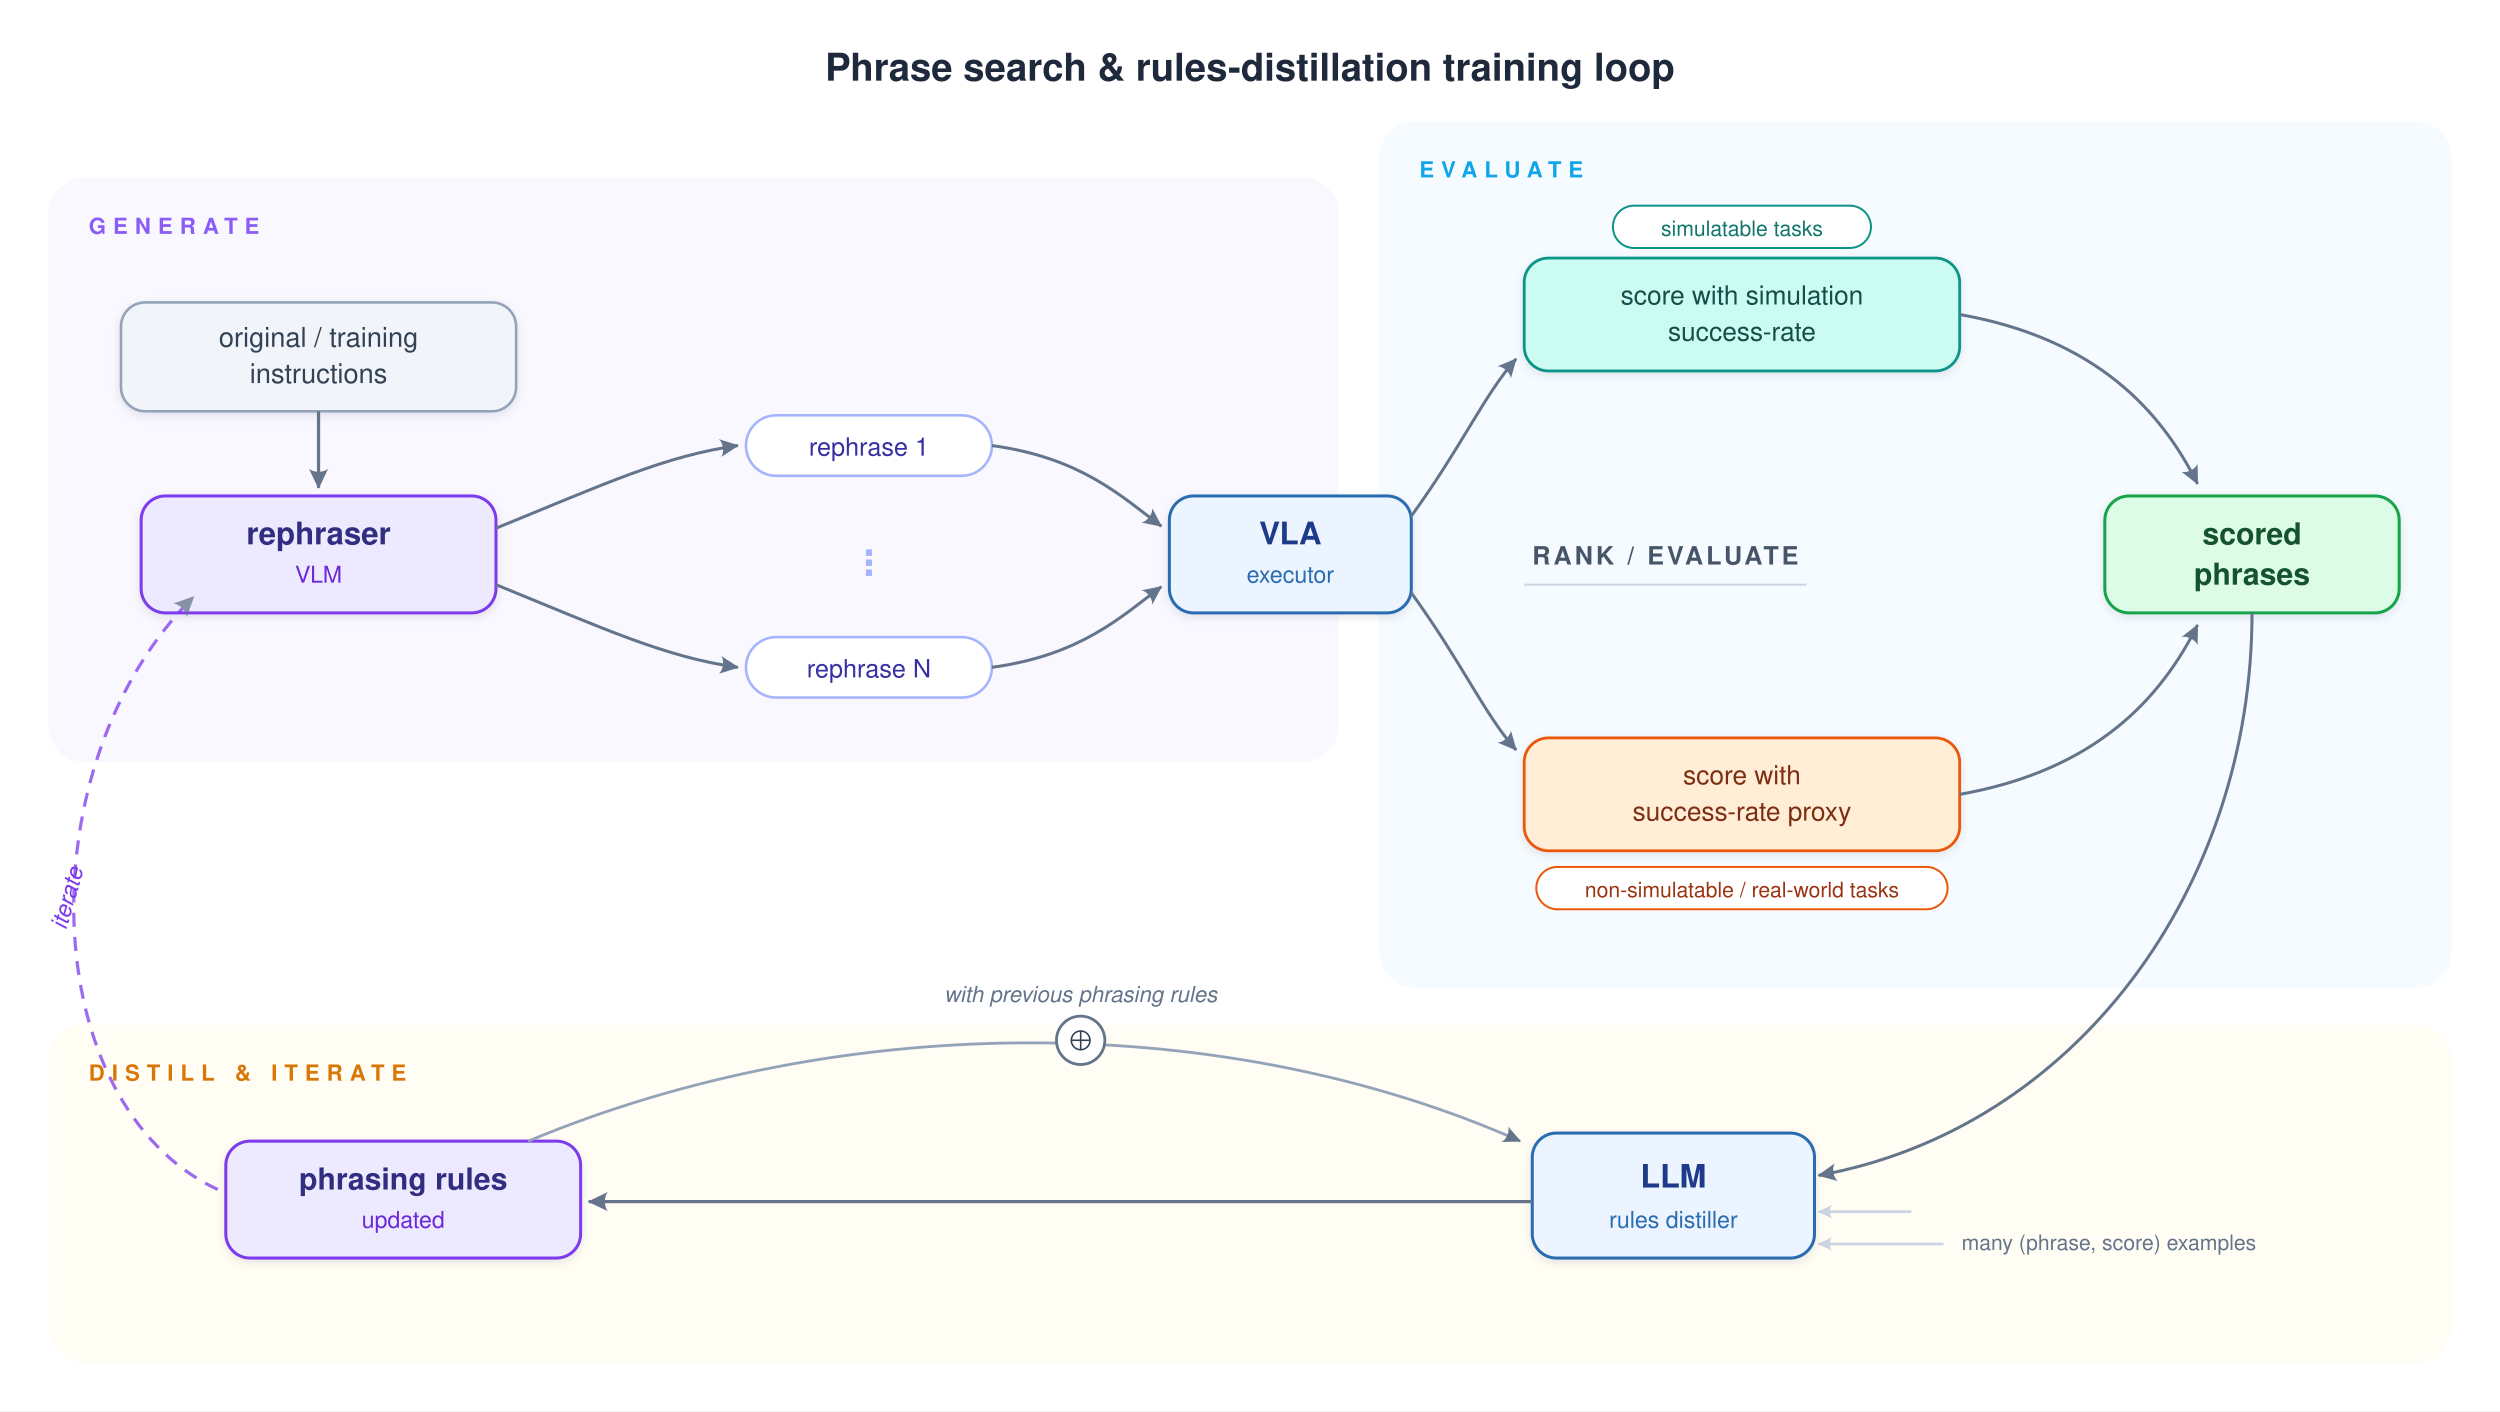
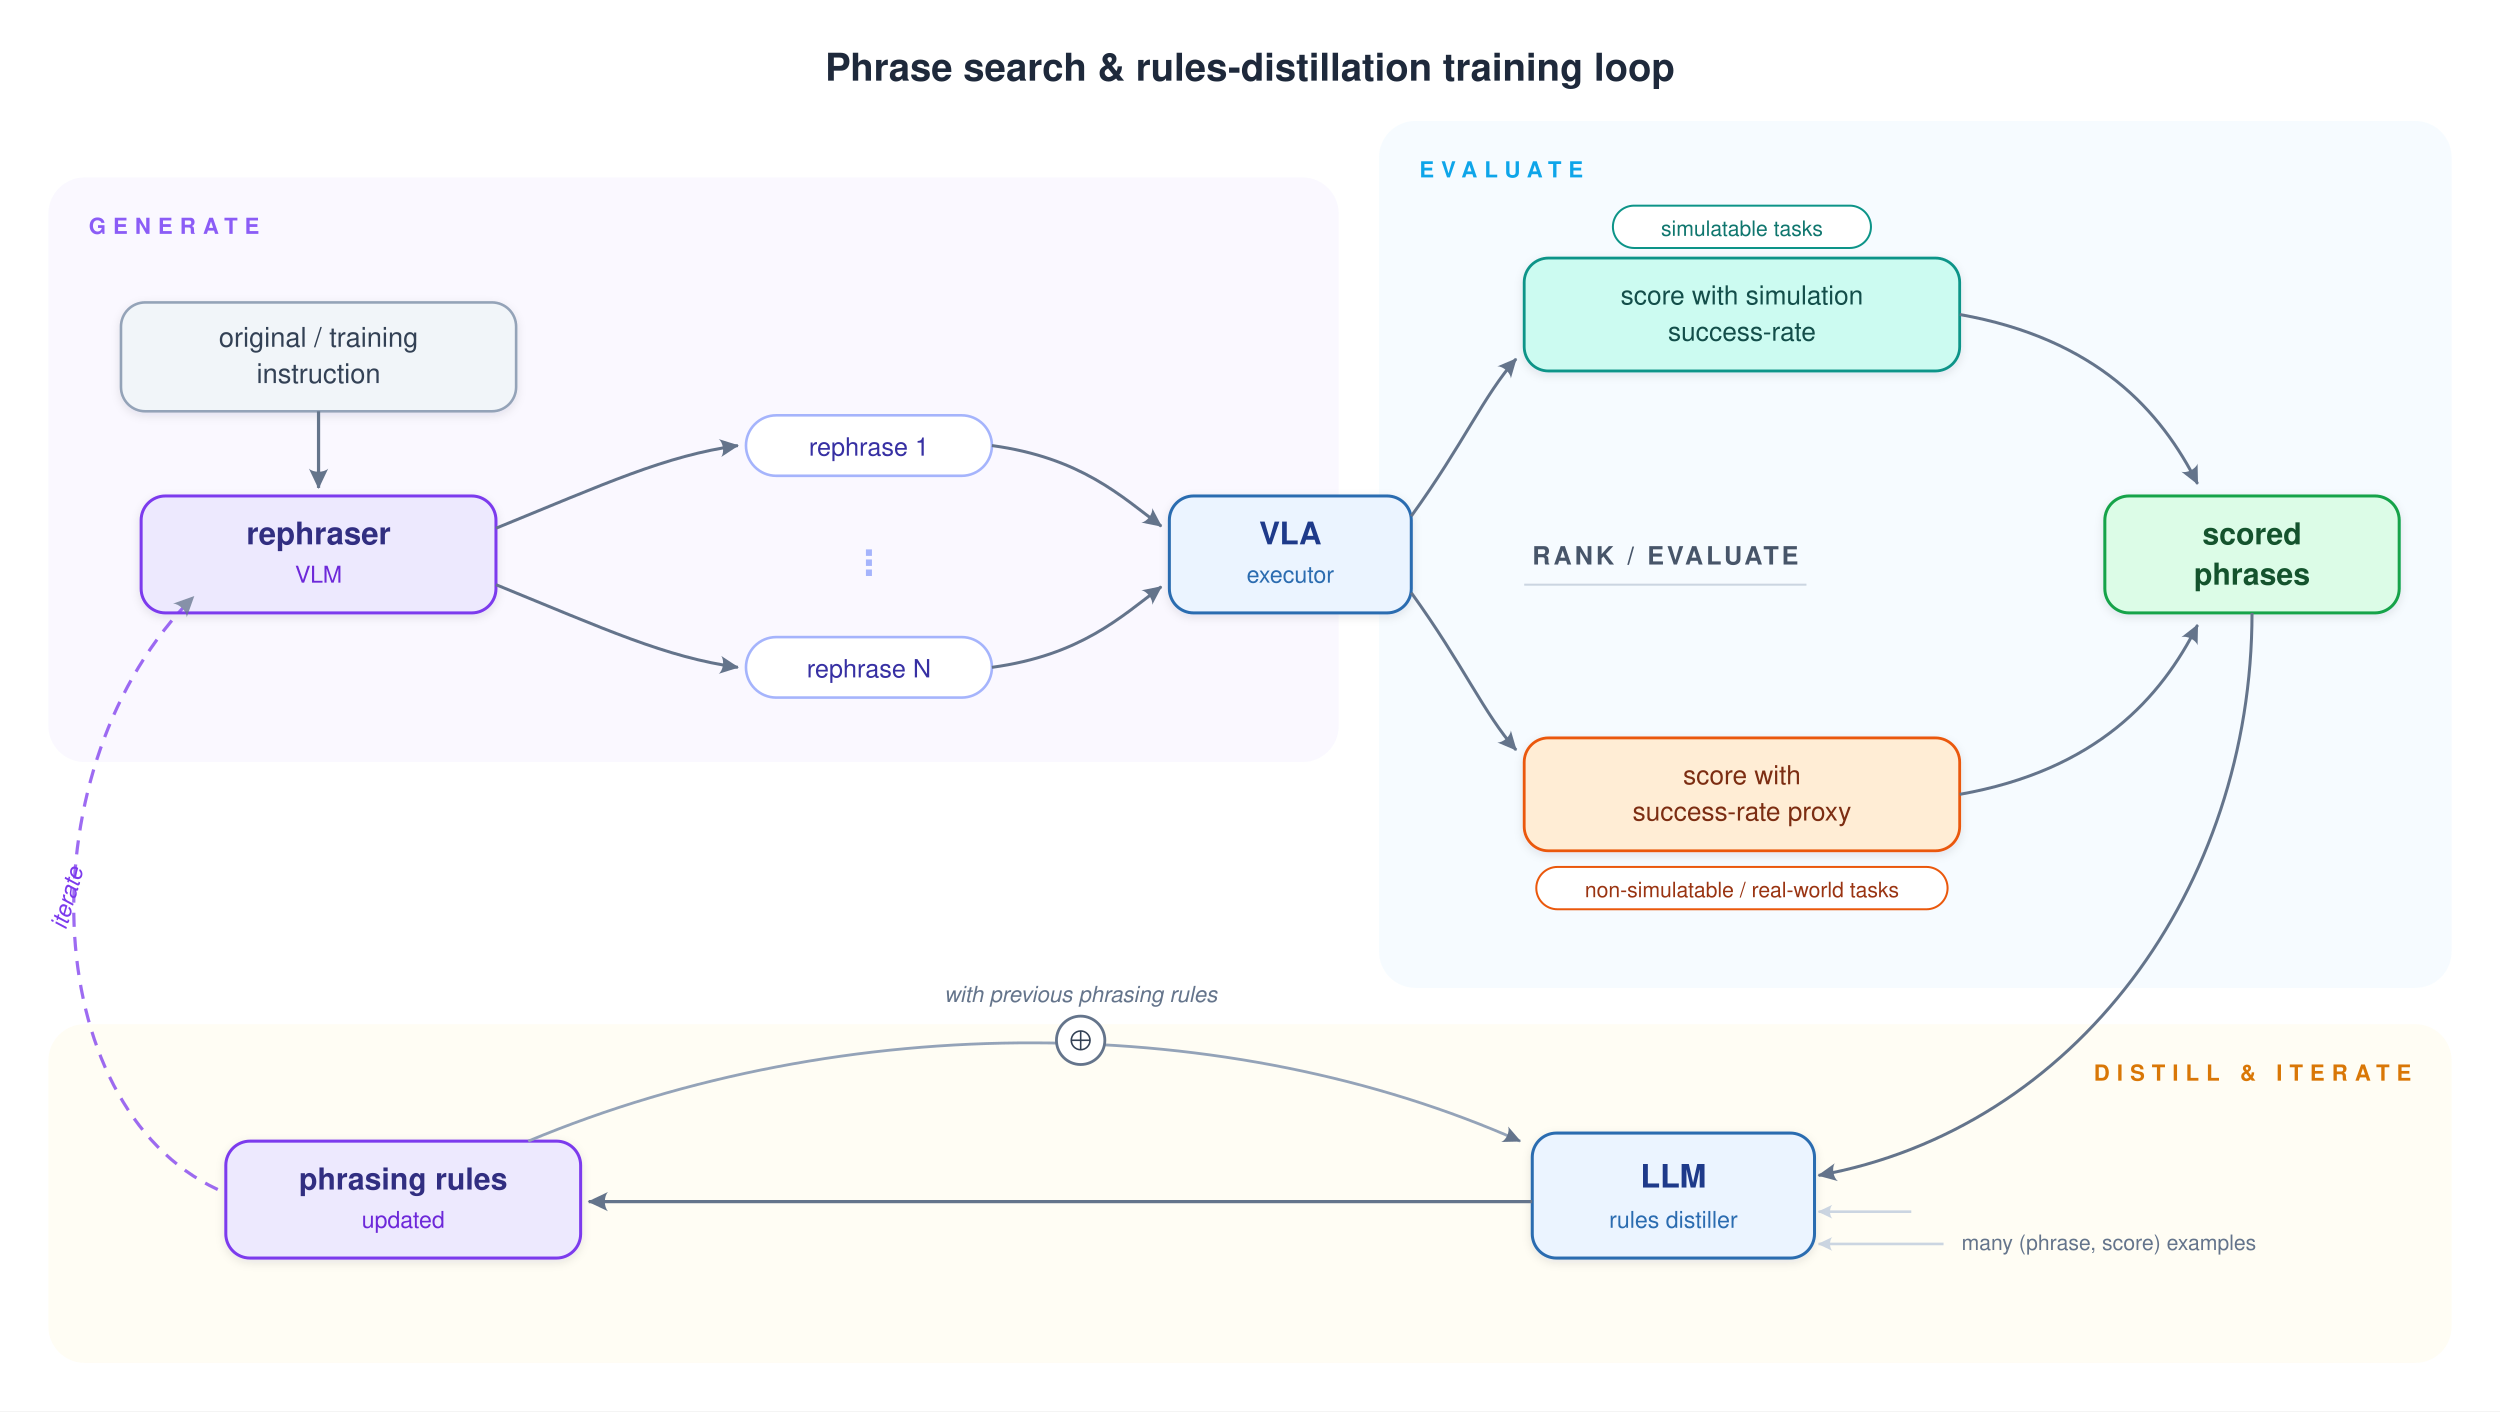
<svg xmlns="http://www.w3.org/2000/svg" viewBox="0 0 1240 700" font-family="Helvetica Neue, Helvetica, Arial, sans-serif">
  <defs>
    <marker id="arr" viewBox="0 0 12 12" refX="10" refY="6" markerWidth="8" markerHeight="8" orient="auto-start-reverse">
      <path d="M 1 1.5 L 10.5 6 L 1 10.5 C 3 8.5, 3 3.5, 1 1.5 z" fill="#64748b" />
    </marker>
    <marker id="arrghost" viewBox="0 0 12 12" refX="10" refY="6" markerWidth="7" markerHeight="7" orient="auto-start-reverse">
      <path d="M 1 1.5 L 10.5 6 L 1 10.5 C 3 8.5, 3 3.5, 1 1.5 z" fill="#cbd5e1" />
    </marker>
    <filter id="soft" x="-20%" y="-20%" width="140%" height="140%">
      <feDropShadow dx="0" dy="1.5" stdDeviation="2.5" flood-color="#0f172a" flood-opacity="0.10" />
    </filter>
  </defs>
  <rect width="1240" height="700" fill="white" />
  <rect x="24" y="88" width="640" height="290" rx="18" fill="#f5f3ff" opacity="0.55" />
  <text x="44" y="116" font-size="11" letter-spacing="3.5" fill="#8b5cf6" font-weight="bold">GENERATE</text>
  <rect x="684" y="60" width="532" height="430" rx="18" fill="#f0f9ff" opacity="0.6" />
  <text x="704" y="88" font-size="11" letter-spacing="3.5" fill="#0ea5e9" font-weight="bold">EVALUATE</text>
  <rect x="24" y="508" width="1192" height="168" rx="18" fill="#fffbeb" opacity="0.55" />
-   <text x="44" y="536" font-size="11" letter-spacing="3.5" fill="#d97706" font-weight="bold">DISTILL &amp; ITERATE</text>
+   <text x="1196" y="536" font-size="11" letter-spacing="3.5" fill="#d97706" font-weight="bold" text-anchor="end">DISTILL &amp; ITERATE</text>
  <text x="620" y="40" font-size="19" font-weight="bold" text-anchor="middle" fill="#1e293b">Phrase search &amp; rules-distillation training loop</text>
  <rect x="60" y="150" width="196" height="54" rx="12" fill="#f1f5f9" stroke="#94a3b8" stroke-width="1.3" filter="url(#soft)" />
  <text x="158" y="172" font-size="13.5" text-anchor="middle" fill="#334155">original / training</text>
-   <text x="158" y="190" font-size="13.5" text-anchor="middle" fill="#334155">instructions</text>
+   <text x="158" y="190" font-size="13.5" text-anchor="middle" fill="#334155">instruction</text>
  <line x1="158" y1="204" x2="158" y2="242" stroke="#64748b" stroke-width="1.6" marker-end="url(#arr)" />
  <rect x="70" y="246" width="176" height="58" rx="12" fill="#ede9fe" stroke="#7c3aed" stroke-width="1.5" filter="url(#soft)" />
  <text x="158" y="270" font-size="15.5" font-weight="bold" text-anchor="middle" fill="#312e81">rephraser</text>
  <text x="158" y="289" font-size="11.5" text-anchor="middle" fill="#6d28d9">VLM</text>
  <path d="M 246 262 C 300 240, 330 226, 366 221" fill="none" stroke="#64748b" stroke-width="1.5" marker-end="url(#arr)" />
  <path d="M 246 290 C 300 312, 330 326, 366 331" fill="none" stroke="#64748b" stroke-width="1.5" marker-end="url(#arr)" />
  <rect x="370" y="206" width="122" height="30" rx="15" fill="white" stroke="#a5b4fc" stroke-width="1.3" />
  <text x="431" y="226" font-size="12.5" text-anchor="middle" fill="#3730a3">rephrase 1</text>
  <text x="431" y="285" font-size="17" text-anchor="middle" fill="#a5b4fc" font-weight="bold">⋮</text>
  <rect x="370" y="316" width="122" height="30" rx="15" fill="white" stroke="#a5b4fc" stroke-width="1.3" />
  <text x="431" y="336" font-size="12.5" text-anchor="middle" fill="#3730a3">rephrase N</text>
  <path d="M 492 221 C 536 227, 556 246, 576 261" fill="none" stroke="#64748b" stroke-width="1.5" marker-end="url(#arr)" />
  <path d="M 492 331 C 536 325, 556 306, 576 291" fill="none" stroke="#64748b" stroke-width="1.5" marker-end="url(#arr)" />
  <rect x="580" y="246" width="120" height="58" rx="12" fill="#ebf4ff" stroke="#2b6cb0" stroke-width="1.5" filter="url(#soft)" />
  <text x="640" y="270" font-size="15.5" font-weight="bold" text-anchor="middle" fill="#1e3a8a">VLA</text>
  <text x="640" y="289" font-size="11.5" text-anchor="middle" fill="#2b6cb0">executor</text>
  <text x="826" y="280" font-size="12.5" font-weight="bold" letter-spacing="1.5" text-anchor="middle" fill="#475569">RANK / EVALUATE</text>
  <line x1="756" y1="290" x2="896" y2="290" stroke="#cbd5e1" stroke-width="1" />
  <path d="M 700 256 C 726 220, 736 196, 752 178" fill="none" stroke="#64748b" stroke-width="1.5" marker-end="url(#arr)" />
  <rect x="756" y="128" width="216" height="56" rx="12" fill="#ccfbf1" stroke="#0d9488" stroke-width="1.4" filter="url(#soft)" />
  <text x="864" y="151" font-size="13" text-anchor="middle" fill="#134e4a">score with simulation</text>
  <text x="864" y="169" font-size="13" text-anchor="middle" fill="#134e4a">success-rate</text>
  <rect x="800" y="102" width="128" height="21" rx="10.5" fill="white" stroke="#0d9488" stroke-width="1" />
  <text x="864" y="117" font-size="10.5" text-anchor="middle" fill="#0f766e">simulatable tasks</text>
  <path d="M 700 294 C 726 330, 736 354, 752 372" fill="none" stroke="#64748b" stroke-width="1.5" marker-end="url(#arr)" />
  <rect x="756" y="366" width="216" height="56" rx="12" fill="#ffedd5" stroke="#ea580c" stroke-width="1.4" filter="url(#soft)" />
  <text x="864" y="389" font-size="13" text-anchor="middle" fill="#7c2d12">score with</text>
  <text x="864" y="407" font-size="13" text-anchor="middle" fill="#7c2d12">success-rate proxy</text>
  <rect x="762" y="430" width="204" height="21" rx="10.5" fill="white" stroke="#ea580c" stroke-width="1" />
  <text x="864" y="445" font-size="10.5" text-anchor="middle" fill="#9a3412">non-simulatable / real-world tasks</text>
  <path d="M 972 156 C 1040 168, 1072 204, 1090 240" fill="none" stroke="#64748b" stroke-width="1.5" marker-end="url(#arr)" />
  <path d="M 972 394 C 1040 382, 1072 346, 1090 310" fill="none" stroke="#64748b" stroke-width="1.5" marker-end="url(#arr)" />
  <rect x="1044" y="246" width="146" height="58" rx="12" fill="#dcfce7" stroke="#16a34a" stroke-width="1.5" filter="url(#soft)" />
  <text x="1117" y="270" font-size="15" font-weight="bold" text-anchor="middle" fill="#14532d">scored</text>
  <text x="1117" y="290" font-size="15" font-weight="bold" text-anchor="middle" fill="#14532d">phrases</text>
  <path d="M 1117 304 C 1117 440, 1030 560, 902 583" fill="none" stroke="#64748b" stroke-width="1.5" marker-end="url(#arr)" />
  <line x1="948" y1="601" x2="902" y2="601" stroke="#cbd5e1" stroke-width="1.3" marker-end="url(#arrghost)" />
  <line x1="964" y1="617" x2="902" y2="617" stroke="#cbd5e1" stroke-width="1.3" marker-end="url(#arrghost)" />
  <text x="1046" y="620" font-size="10.5" text-anchor="middle" fill="#64748b">many (phrase, score) examples</text>
  <rect x="760" y="562" width="140" height="62" rx="12" fill="#ebf4ff" stroke="#2b6cb0" stroke-width="1.5" filter="url(#soft)" />
  <text x="830" y="589" font-size="16" font-weight="bold" text-anchor="middle" fill="#1e3a8a">LLM</text>
  <text x="830" y="609" font-size="11.5" text-anchor="middle" fill="#2b6cb0">rules distiller</text>
  <line x1="760" y1="596" x2="292" y2="596" stroke="#64748b" stroke-width="1.6" marker-end="url(#arr)" />
  <rect x="112" y="566" width="176" height="58" rx="12" fill="#ede9fe" stroke="#7c3aed" stroke-width="1.5" filter="url(#soft)" />
  <text x="200" y="590" font-size="15" font-weight="bold" text-anchor="middle" fill="#312e81">phrasing rules</text>
  <text x="200" y="609" font-size="11.5" text-anchor="middle" fill="#6d28d9">updated</text>
  <path d="M 262 566 C 420 500, 610 502, 754 566" fill="none" stroke="#94a3b8" stroke-width="1.4" marker-end="url(#arr)" />
  <circle cx="536" cy="516" r="12" fill="white" stroke="#64748b" stroke-width="1.4" />
  <text x="536" y="521" font-size="14" text-anchor="middle" fill="#334155">⊕</text>
  <text x="536" y="497" font-size="11" text-anchor="middle" fill="#64748b" font-style="italic">with previous phrasing rules</text>
  <path d="M 108 590 C 18 548, 12 380, 96 296" fill="none" stroke="#7c3aed" stroke-width="1.6" stroke-dasharray="7,5" marker-end="url(#arr)" opacity="0.75" />
  <text x="24" y="450" font-size="11.5" fill="#7c3aed" font-style="italic" transform="rotate(-74 36 450)">iterate</text>
</svg>
